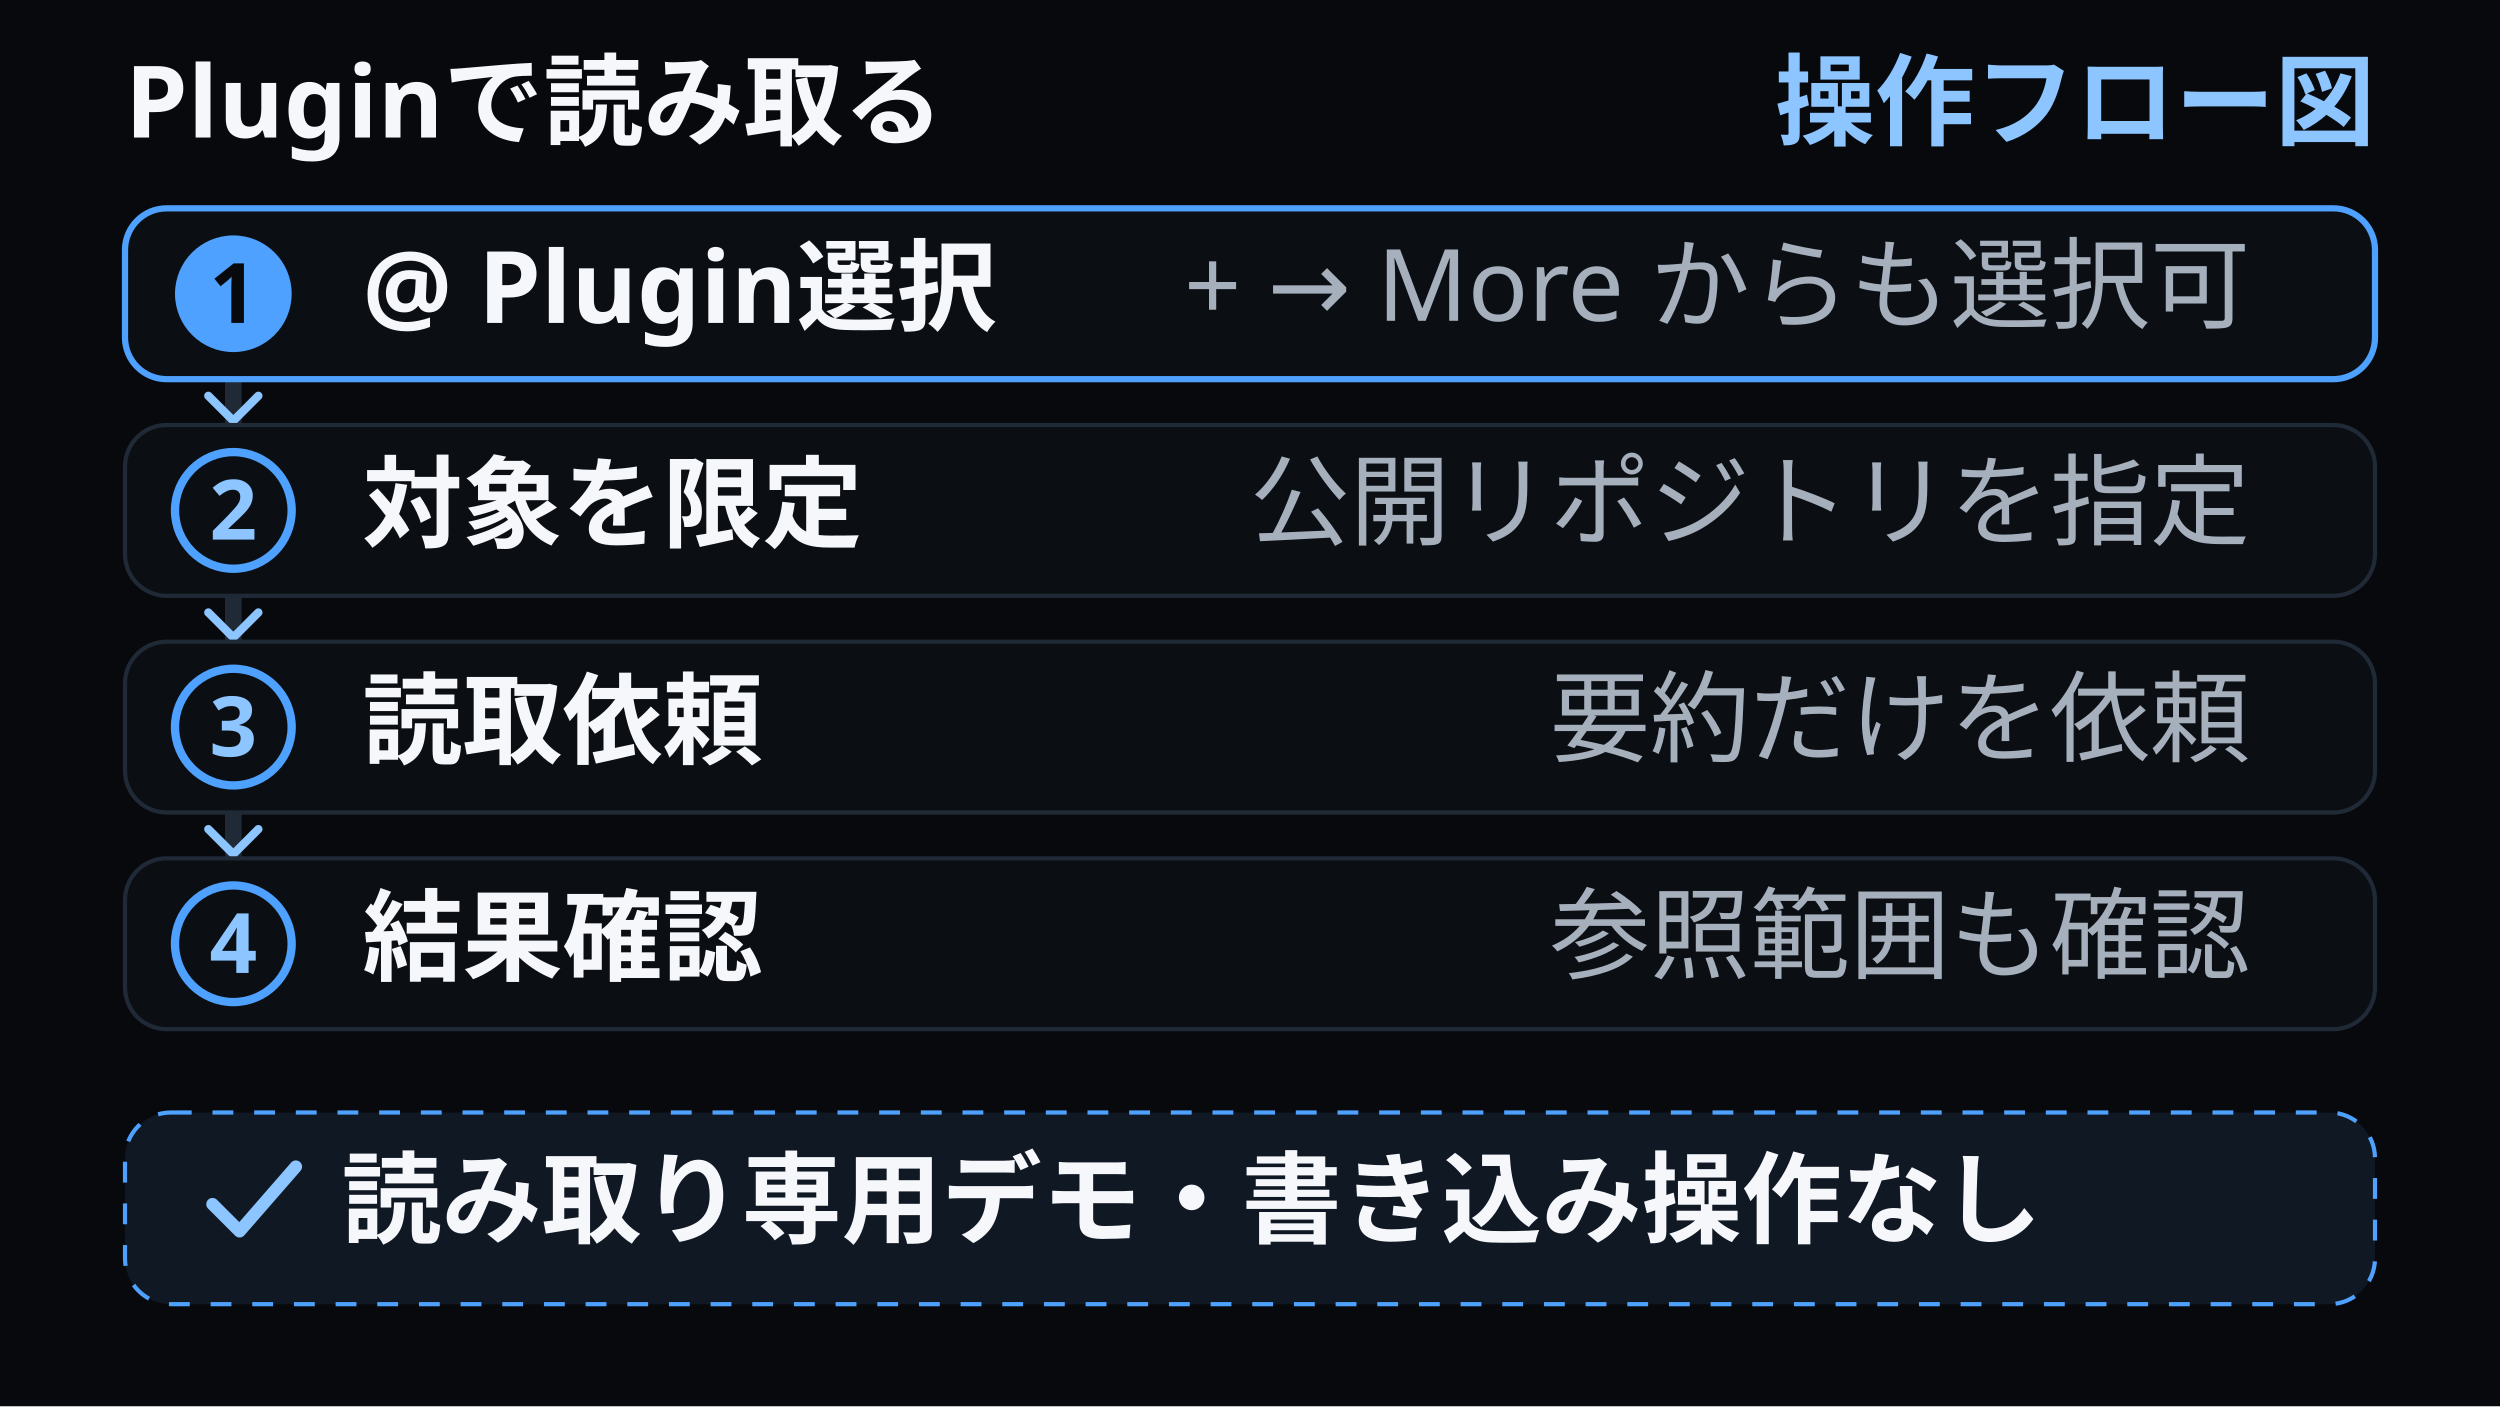
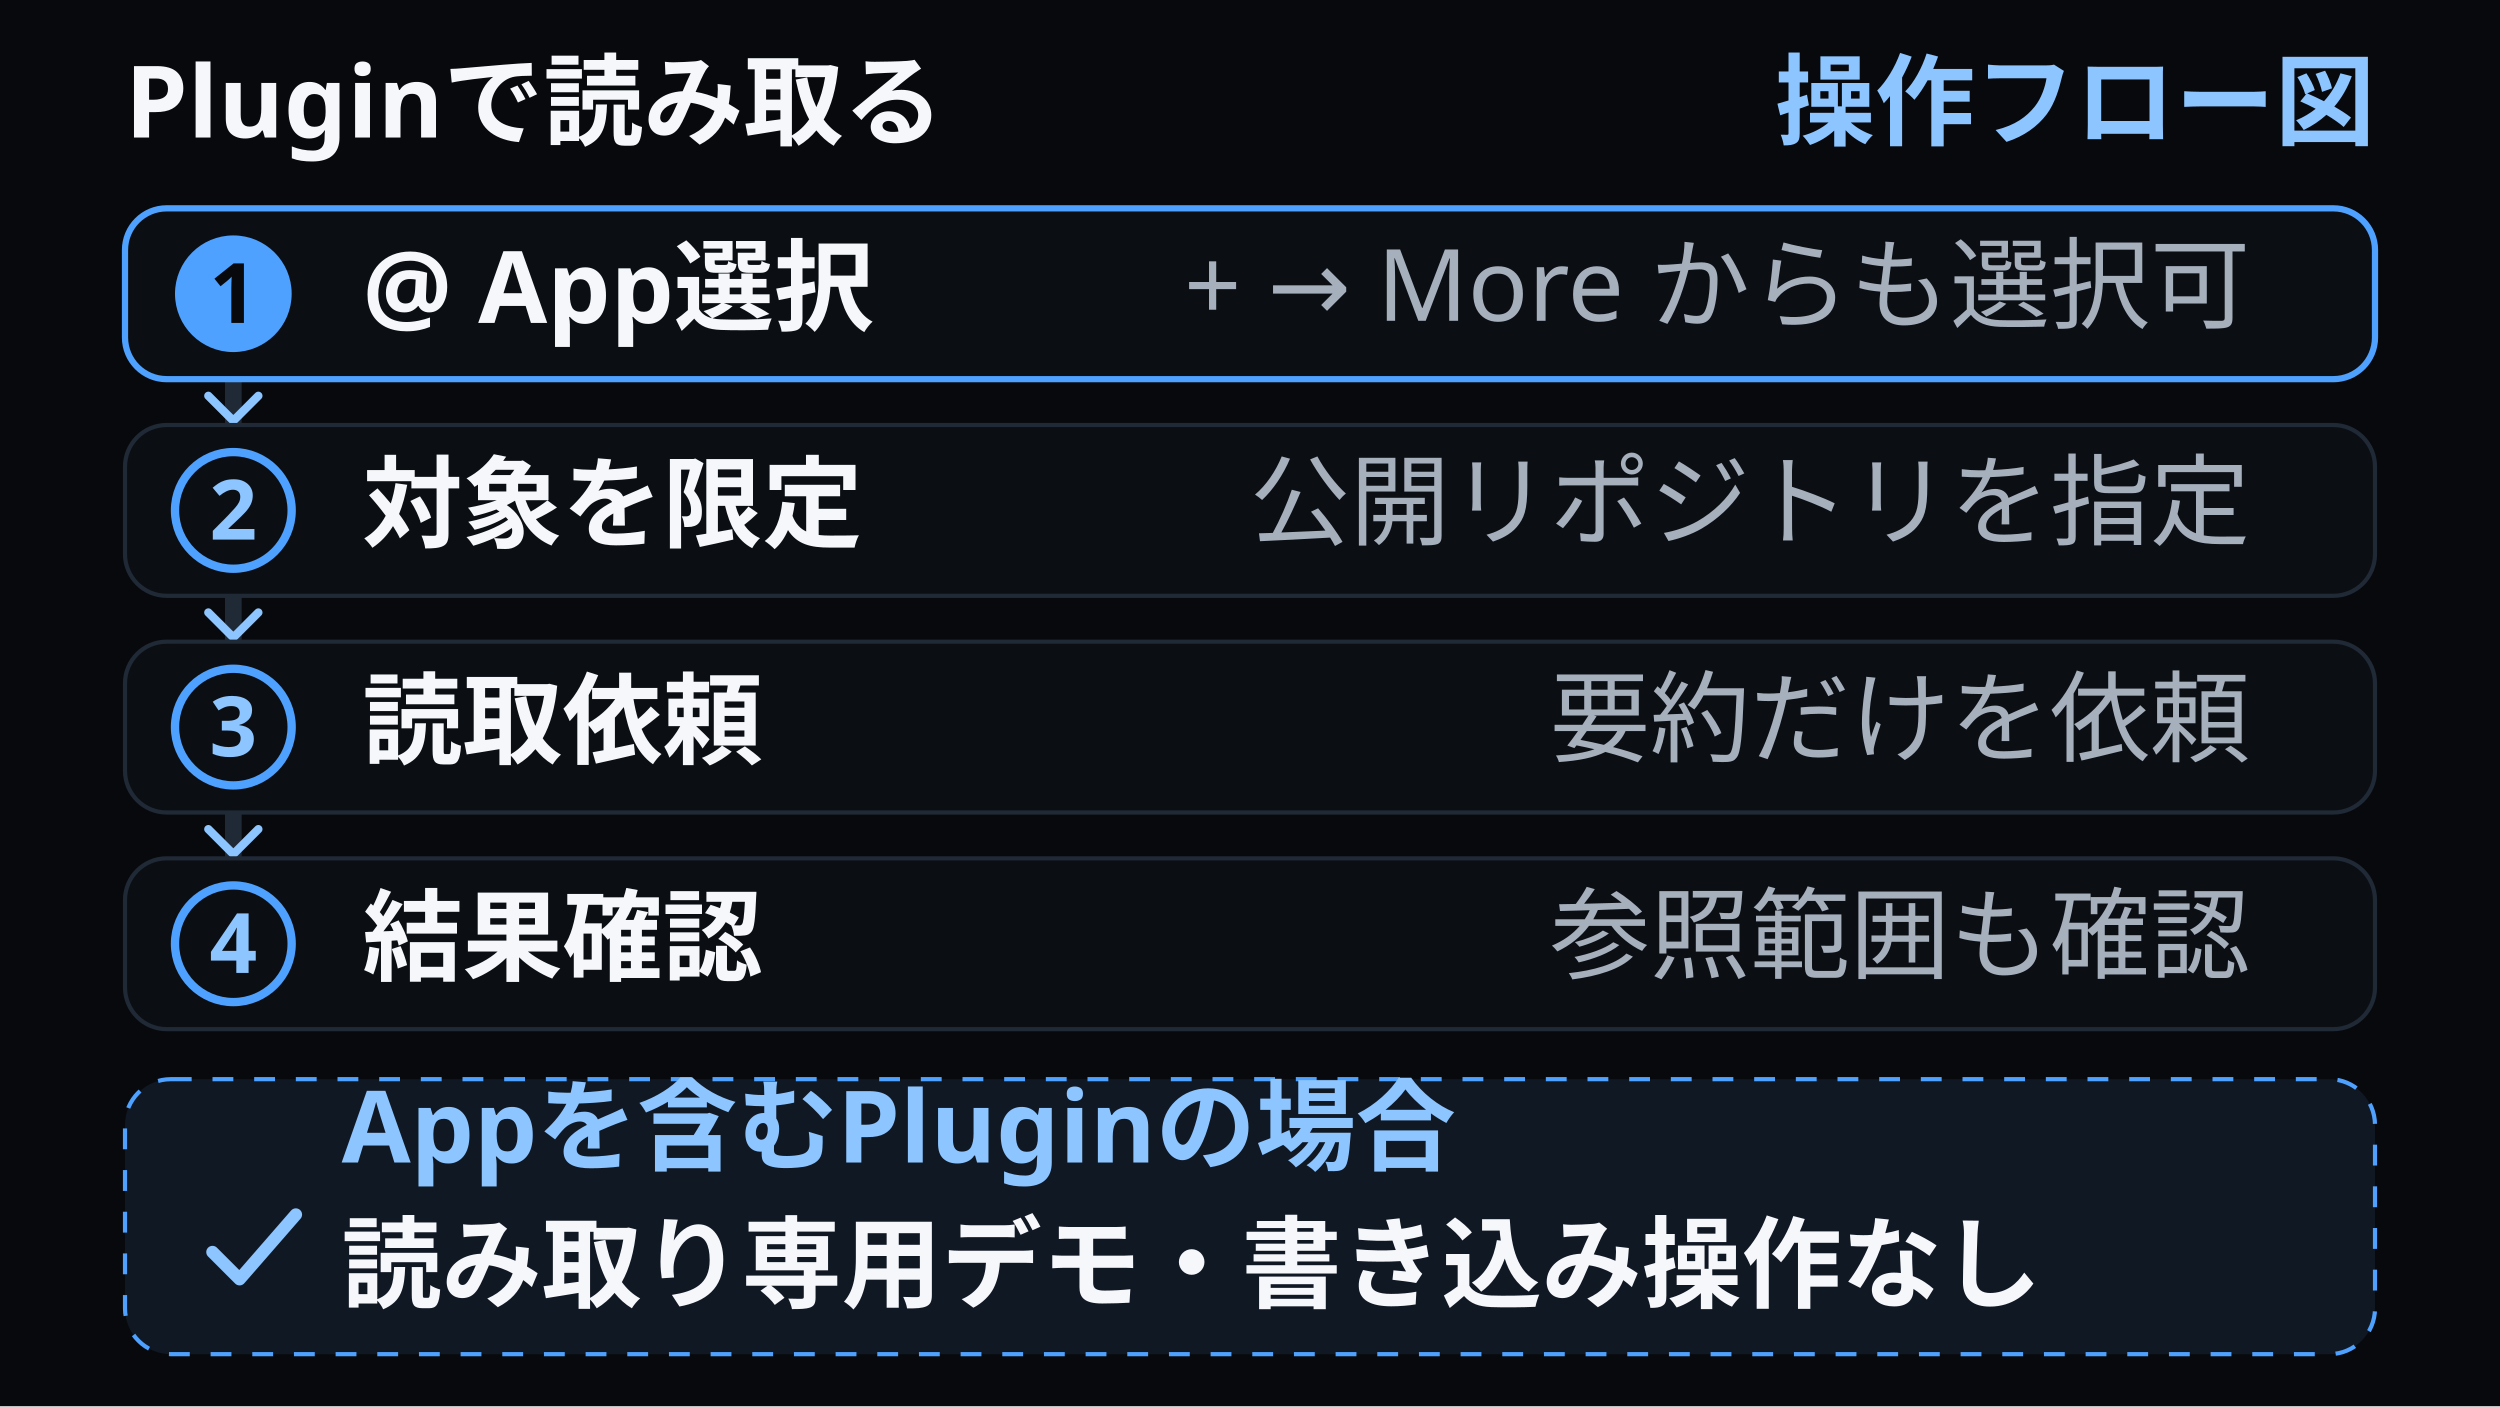
<svg xmlns="http://www.w3.org/2000/svg" width="1200" height="675" viewBox="0 0 1200 675" role="img" aria-labelledby="title description">
  <rect width="1200" height="675" fill="#07090d" />
  <g font-family="'Hiragino Sans', 'Yu Gothic', 'Noto Sans JP', system-ui, sans-serif">
    <text x="60" y="66" fill="#f5f7fa" font-size="48" font-weight="800">Pluginで読み取る</text>
    <text x="1140" y="66" text-anchor="end" fill="#8cc5ff" font-size="48" font-weight="700">操作フロー図</text>
    <path d="M112 139V488" fill="none" stroke="#202936" stroke-width="8" stroke-linecap="round" />
    <g>
      <rect x="60" y="100" width="1080" height="82" rx="20" fill="#0b0f14" stroke="#4ea1ff" stroke-width="3" />
      <circle cx="112" cy="141" r="28" fill="#4ea1ff" />
      <text x="112" y="155" text-anchor="middle" fill="#07090d" font-size="40" font-weight="850">1</text>
-       <text x="174" y="155" fill="#f5f7fa" font-size="48" font-weight="750">@ Plugin選択</text>
+       <text x="174" y="155" fill="#f5f7fa" font-size="48" font-weight="750">@ App選択</text>
      <text x="1080" y="154" text-anchor="end" fill="#a6afbc" font-size="48">+ → More からも選択可</text>
    </g>
    <path d="m100 190 12 12 12-12" fill="none" stroke="#8cc5ff" stroke-width="4" stroke-linecap="round" stroke-linejoin="round" />
    <g>
      <rect x="60" y="204" width="1080" height="82" rx="20" fill="#0b0f14" stroke="#202936" stroke-width="2" />
      <circle cx="112" cy="245" r="28" fill="#0b0f14" stroke="#4ea1ff" stroke-width="4" />
      <text x="112" y="259" text-anchor="middle" fill="#8cc5ff" font-size="40" font-weight="850">2</text>
      <text x="174" y="259" fill="#f5f7fa" font-size="48" font-weight="750">対象を限定</text>
      <text x="1080" y="258" text-anchor="end" fill="#a6afbc" font-size="48">公開リポジトリを指定</text>
    </g>
    <path d="m100 294 12 12 12-12" fill="none" stroke="#8cc5ff" stroke-width="4" stroke-linecap="round" stroke-linejoin="round" />
    <g>
      <rect x="60" y="308" width="1080" height="82" rx="20" fill="#0b0f14" stroke="#202936" stroke-width="2" />
      <circle cx="112" cy="349" r="28" fill="#0b0f14" stroke="#4ea1ff" stroke-width="4" />
      <text x="112" y="363" text-anchor="middle" fill="#8cc5ff" font-size="40" font-weight="850">3</text>
      <text x="174" y="363" fill="#f5f7fa" font-size="48" font-weight="750">読取依頼</text>
      <text x="1080" y="362" text-anchor="end" fill="#a6afbc" font-size="48">要約だけを依頼</text>
    </g>
    <path d="m100 398 12 12 12-12" fill="none" stroke="#8cc5ff" stroke-width="4" stroke-linecap="round" stroke-linejoin="round" />
    <g>
      <rect x="60" y="412" width="1080" height="82" rx="20" fill="#0b0f14" stroke="#202936" stroke-width="2" />
      <circle cx="112" cy="453" r="28" fill="#0b0f14" stroke="#4ea1ff" stroke-width="4" />
      <text x="112" y="467" text-anchor="middle" fill="#8cc5ff" font-size="40" font-weight="850">4</text>
      <text x="174" y="467" fill="#f5f7fa" font-size="48" font-weight="750">結果確認</text>
      <text x="1080" y="466" text-anchor="end" fill="#a6afbc" font-size="48">参照範囲も確認</text>
    </g>
-     <rect x="60" y="534" width="1080" height="92" rx="22" fill="#101824" stroke="#4ea1ff" stroke-width="2" stroke-dasharray="10 10" />
-     <path d="m102 578 13 13 27-31" fill="none" stroke="#8cc5ff" stroke-width="6" stroke-linecap="round" stroke-linejoin="round" />
-     <text x="164" y="593" fill="#f5f7fa" font-size="48" font-weight="750">読み取り専用デモ・書き込み操作なし</text>
+     <rect x="60" y="518" width="1080" height="132" rx="22" fill="#101824" stroke="#4ea1ff" stroke-width="2" stroke-dasharray="10 10" />
+     <text x="164" y="558" fill="#8cc5ff" font-size="48" font-weight="750">Appを含むPluginの場合</text>
+     <path d="m102 601 13 13 27-31" fill="none" stroke="#8cc5ff" stroke-width="6" stroke-linecap="round" stroke-linejoin="round" />
+     <text x="164" y="624" fill="#f5f7fa" font-size="48" font-weight="750">読み取り専用デモ・書き込み操作なし</text>
  </g>
</svg>
